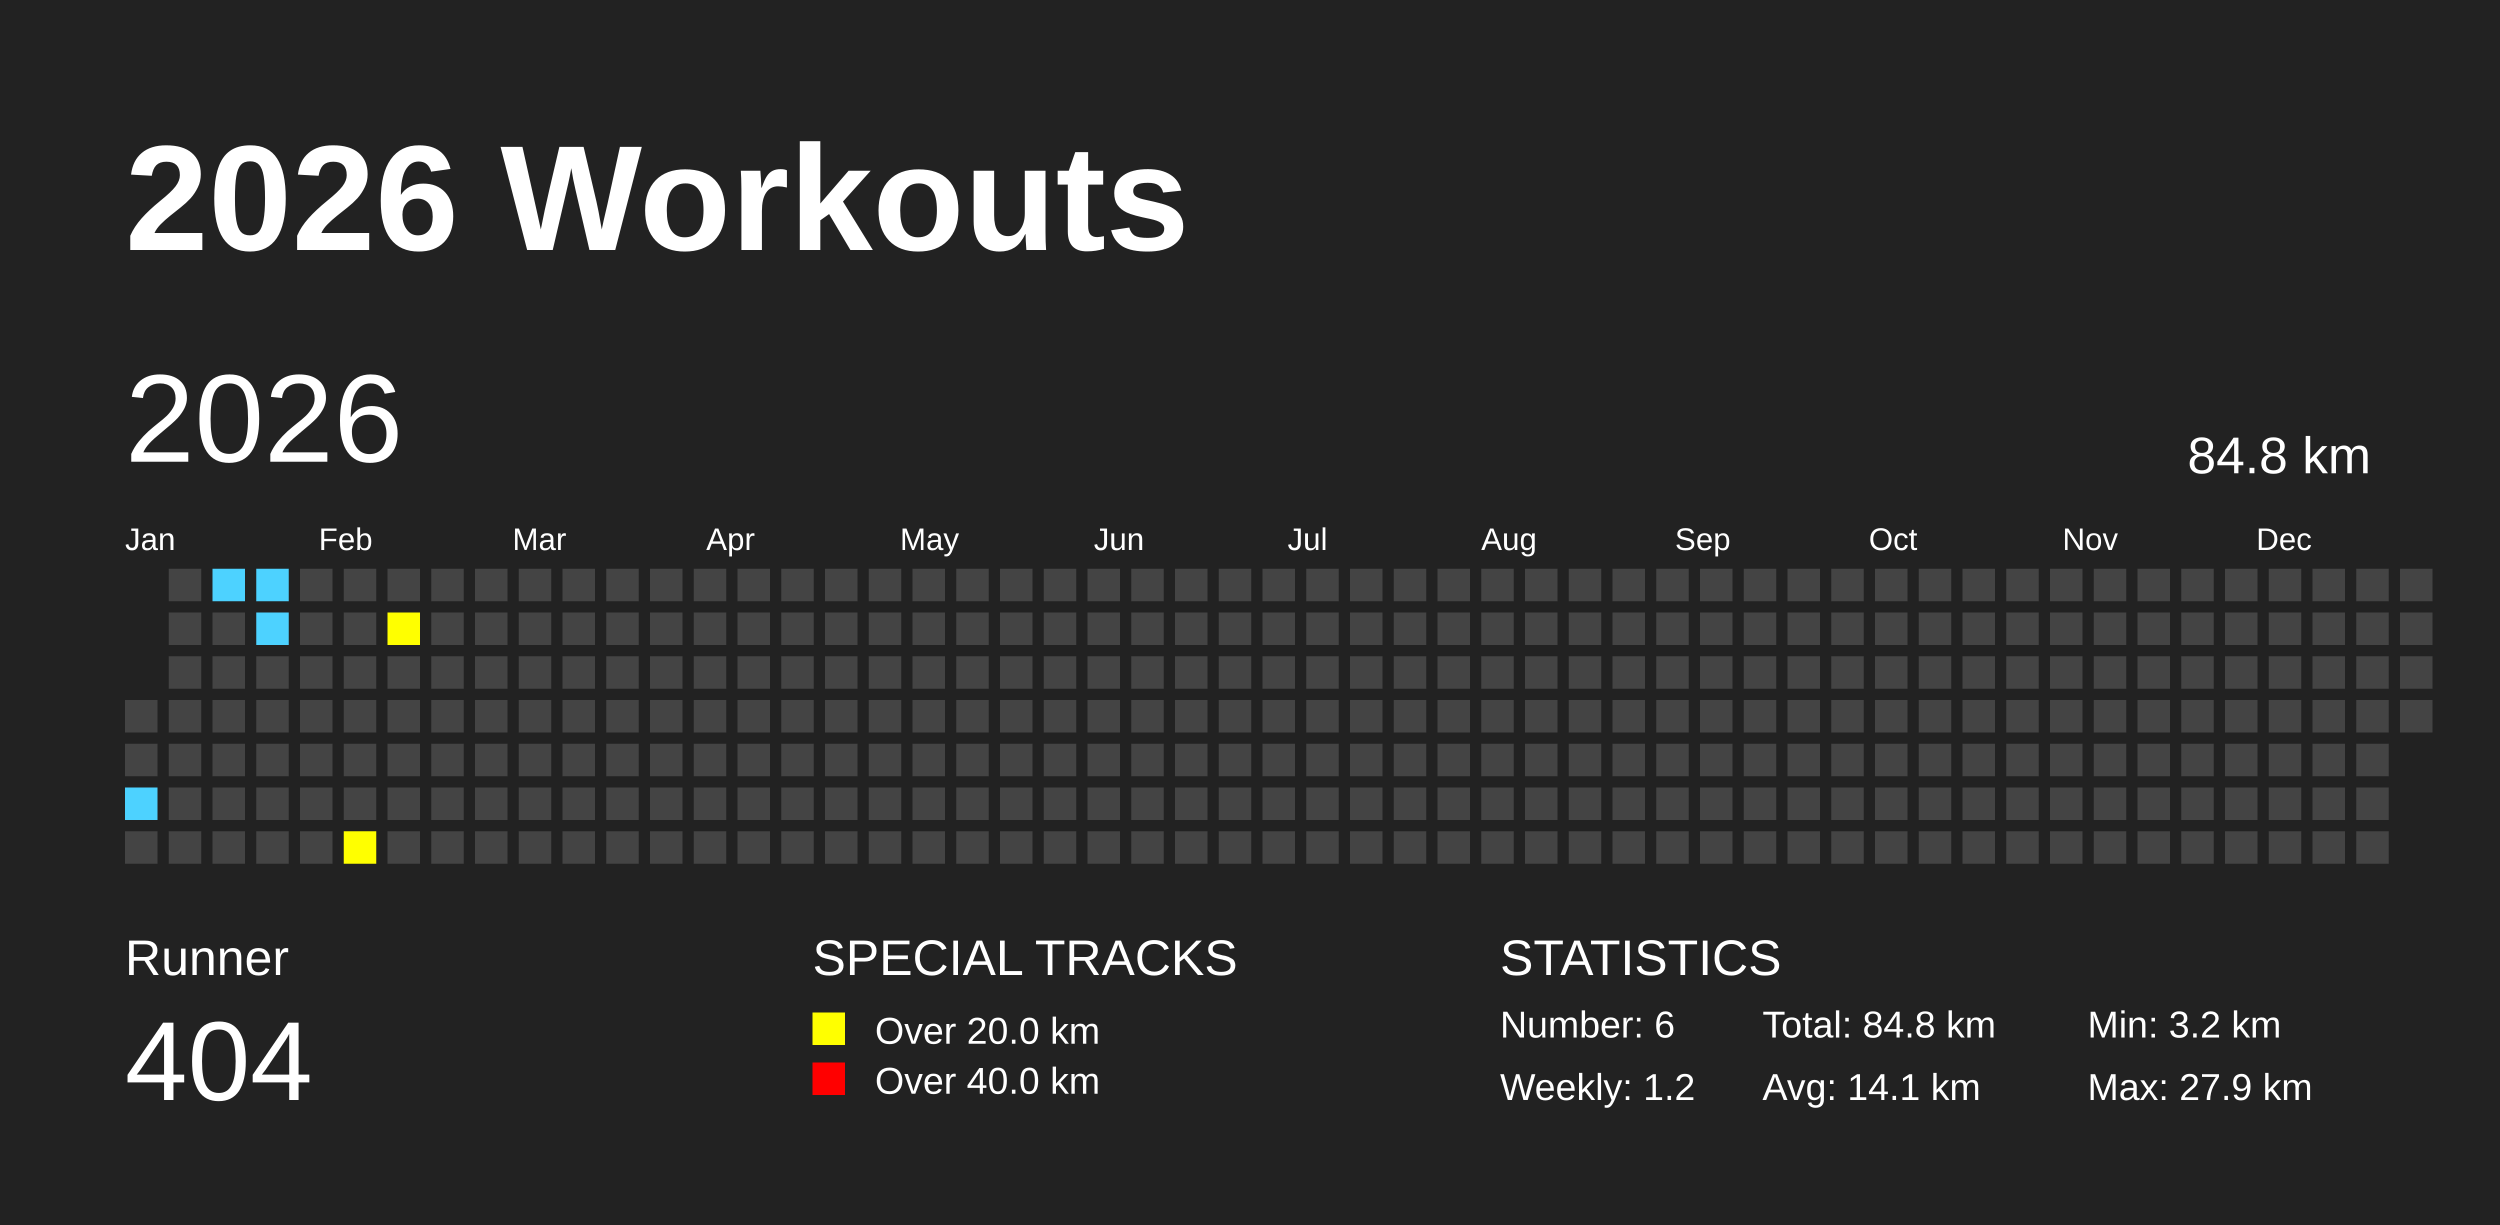
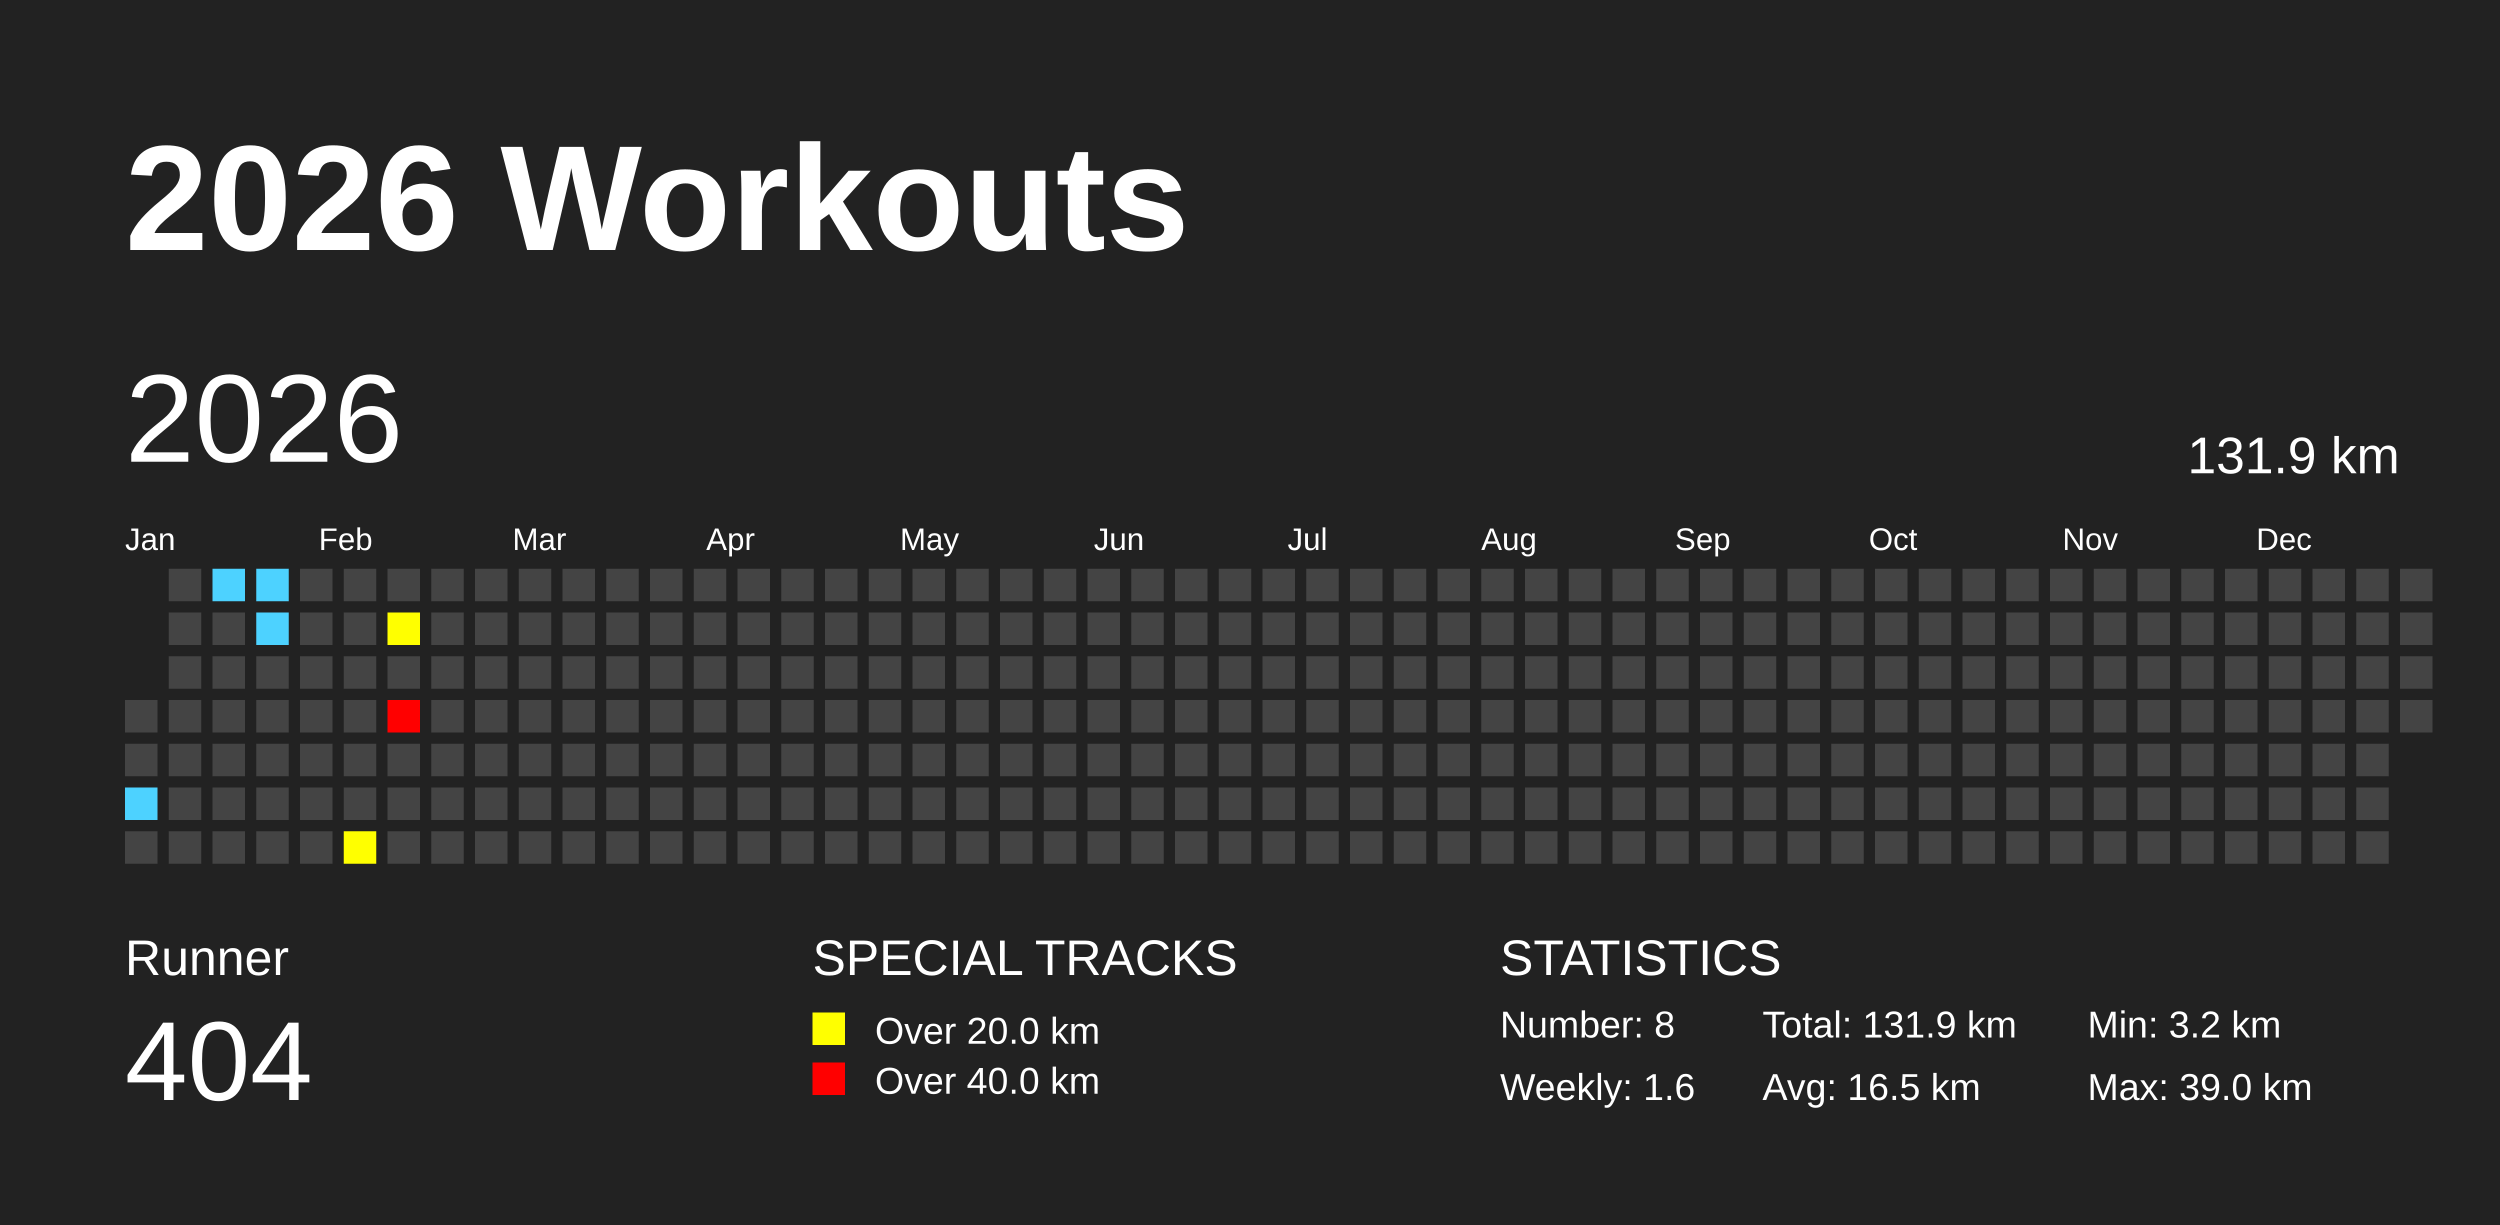
<svg xmlns="http://www.w3.org/2000/svg" baseProfile="full" height="98mm" version="1.1" viewBox="0,0,200,98" width="200mm">
  <defs />
  <rect fill="#222222" height="98" width="200" x="0" y="0" />
  <text fill="#FFFFFF" style="font-size:12px; font-family:Arial; font-weight:bold;" x="10" y="20">2026 Workouts</text>
  <text fill="#FFFFFF" style="font-size:4px; font-family:Arial" x="10" y="78">Runner</text>
  <text fill="#FFFFFF" style="font-size:9px; font-family:Arial" x="10" y="88">404</text>
  <text fill="#FFFFFF" style="font-size:4px; font-family:Arial" x="65" y="78">SPECIAL TRACKS</text>
  <rect fill="yellow" height="2.6" width="2.6" x="65" y="81" />
  <text fill="#FFFFFF" style="font-size:3px; font-family:Arial" x="70" y="83.5">Over 20.0 km</text>
  <rect fill="red" height="2.6" width="2.6" x="65" y="85" />
  <text fill="#FFFFFF" style="font-size:3px; font-family:Arial" x="70" y="87.5">Over 40.0 km</text>
  <text fill="#FFFFFF" style="font-size:4px; font-family:Arial" x="120" y="78">STATISTICS</text>
-   <text fill="#FFFFFF" style="font-size:3px; font-family:Arial" x="120" y="83">Number: 6</text>
-   <text fill="#FFFFFF" style="font-size:3px; font-family:Arial" x="120" y="88">Weekly: 1.2</text>
-   <text fill="#FFFFFF" style="font-size:3px; font-family:Arial" x="141" y="83">Total: 84.8 km</text>
-   <text fill="#FFFFFF" style="font-size:3px; font-family:Arial" x="141" y="88">Avg: 14.1 km</text>
+   <text fill="#FFFFFF" style="font-size:3px; font-family:Arial" x="120" y="83">Number: 8</text>
+   <text fill="#FFFFFF" style="font-size:3px; font-family:Arial" x="120" y="88">Weekly: 1.6</text>
+   <text fill="#FFFFFF" style="font-size:3px; font-family:Arial" x="141" y="83">Total: 131.9 km</text>
+   <text fill="#FFFFFF" style="font-size:3px; font-family:Arial" x="141" y="88">Avg: 16.5 km</text>
  <text fill="#FFFFFF" style="font-size:3px; font-family:Arial" x="167" y="83">Min: 3.2 km</text>
-   <text fill="#FFFFFF" style="font-size:3px; font-family:Arial" x="167" y="88">Max: 27.9 km</text>
+   <text fill="#FFFFFF" style="font-size:3px; font-family:Arial" x="167" y="88">Max: 39.0 km</text>
  <text dominant-baseline="hanging" fill="#FFFFFF" style="font-size:10.0px; font-family:Arial;" x="10" y="30">2026</text>
-   <text dominant-baseline="hanging" fill="#FFFFFF" style="font-size:4.125px; font-family:Arial;" x="175" y="35">84.8 km</text>
+   <text dominant-baseline="hanging" fill="#FFFFFF" style="font-size:4.125px; font-family:Arial;" x="175" y="35">131.9 km</text>
  <text fill="#FFFFFF" style="font-size:2.5px; font-family:Arial" x="10.0" y="44">Jan</text>
  <text fill="#FFFFFF" style="font-size:2.5px; font-family:Arial" x="25.5" y="44">Feb</text>
  <text fill="#FFFFFF" style="font-size:2.5px; font-family:Arial" x="41.0" y="44">Mar</text>
  <text fill="#FFFFFF" style="font-size:2.5px; font-family:Arial" x="56.5" y="44">Apr</text>
  <text fill="#FFFFFF" style="font-size:2.5px; font-family:Arial" x="72.0" y="44">May</text>
  <text fill="#FFFFFF" style="font-size:2.5px; font-family:Arial" x="87.5" y="44">Jun</text>
  <text fill="#FFFFFF" style="font-size:2.5px; font-family:Arial" x="103.0" y="44">Jul</text>
  <text fill="#FFFFFF" style="font-size:2.5px; font-family:Arial" x="118.5" y="44">Aug</text>
  <text fill="#FFFFFF" style="font-size:2.5px; font-family:Arial" x="134.0" y="44">Sep</text>
  <text fill="#FFFFFF" style="font-size:2.5px; font-family:Arial" x="149.5" y="44">Oct</text>
  <text fill="#FFFFFF" style="font-size:2.5px; font-family:Arial" x="165.0" y="44">Nov</text>
  <text fill="#FFFFFF" style="font-size:2.5px; font-family:Arial" x="180.5" y="44">Dec</text>
  <rect fill="#444444" height="2.6" width="2.6" x="10.0" y="56.0" />
  <rect fill="#444444" height="2.6" width="2.6" x="10.0" y="59.5" />
  <rect fill="#4DD2FF" height="2.6" width="2.6" x="10.0" y="63.0" />
  <rect fill="#444444" height="2.6" width="2.6" x="10.0" y="66.5" />
  <rect fill="#444444" height="2.6" width="2.6" x="13.5" y="45.5" />
  <rect fill="#444444" height="2.6" width="2.6" x="13.5" y="49.0" />
  <rect fill="#444444" height="2.6" width="2.6" x="13.5" y="52.5" />
  <rect fill="#444444" height="2.6" width="2.6" x="13.5" y="56.0" />
  <rect fill="#444444" height="2.6" width="2.6" x="13.5" y="59.5" />
  <rect fill="#444444" height="2.6" width="2.6" x="13.5" y="63.0" />
  <rect fill="#444444" height="2.6" width="2.6" x="13.5" y="66.5" />
  <rect fill="#4DD2FF" height="2.6" width="2.6" x="17.0" y="45.5" />
  <rect fill="#444444" height="2.6" width="2.6" x="17.0" y="49.0" />
  <rect fill="#444444" height="2.6" width="2.6" x="17.0" y="52.5" />
  <rect fill="#444444" height="2.6" width="2.6" x="17.0" y="56.0" />
  <rect fill="#444444" height="2.6" width="2.6" x="17.0" y="59.5" />
  <rect fill="#444444" height="2.6" width="2.6" x="17.0" y="63.0" />
  <rect fill="#444444" height="2.6" width="2.6" x="17.0" y="66.5" />
  <rect fill="#4DD2FF" height="2.6" width="2.6" x="20.5" y="45.5" />
  <rect fill="#4DD2FF" height="2.6" width="2.6" x="20.5" y="49.0" />
  <rect fill="#444444" height="2.6" width="2.6" x="20.5" y="52.5" />
  <rect fill="#444444" height="2.6" width="2.6" x="20.5" y="56.0" />
  <rect fill="#444444" height="2.6" width="2.6" x="20.5" y="59.5" />
  <rect fill="#444444" height="2.6" width="2.6" x="20.5" y="63.0" />
  <rect fill="#444444" height="2.6" width="2.6" x="20.5" y="66.5" />
  <rect fill="#444444" height="2.6" width="2.6" x="24.0" y="45.5" />
  <rect fill="#444444" height="2.6" width="2.6" x="24.0" y="49.0" />
  <rect fill="#444444" height="2.6" width="2.6" x="24.0" y="52.5" />
  <rect fill="#444444" height="2.6" width="2.6" x="24.0" y="56.0" />
  <rect fill="#444444" height="2.6" width="2.6" x="24.0" y="59.5" />
  <rect fill="#444444" height="2.6" width="2.6" x="24.0" y="63.0" />
  <rect fill="#444444" height="2.6" width="2.6" x="24.0" y="66.5" />
  <rect fill="#444444" height="2.6" width="2.6" x="27.5" y="45.5" />
  <rect fill="#444444" height="2.6" width="2.6" x="27.5" y="49.0" />
  <rect fill="#444444" height="2.6" width="2.6" x="27.5" y="52.5" />
  <rect fill="#444444" height="2.6" width="2.6" x="27.5" y="56.0" />
  <rect fill="#444444" height="2.6" width="2.6" x="27.5" y="59.5" />
  <rect fill="#444444" height="2.6" width="2.6" x="27.5" y="63.0" />
  <rect fill="yellow" height="2.6" width="2.6" x="27.5" y="66.5" />
  <rect fill="#444444" height="2.6" width="2.6" x="31.0" y="45.5" />
  <rect fill="yellow" height="2.6" width="2.6" x="31.0" y="49.0" />
  <rect fill="#444444" height="2.6" width="2.6" x="31.0" y="52.5" />
-   <rect fill="#444444" height="2.6" width="2.6" x="31.0" y="56.0" />
+   <rect fill="red" height="2.6" width="2.6" x="31.0" y="56.0" />
  <rect fill="#444444" height="2.6" width="2.6" x="31.0" y="59.5" />
  <rect fill="#444444" height="2.6" width="2.6" x="31.0" y="63.0" />
  <rect fill="#444444" height="2.6" width="2.6" x="31.0" y="66.5" />
  <rect fill="#444444" height="2.6" width="2.6" x="34.5" y="45.5" />
  <rect fill="#444444" height="2.6" width="2.6" x="34.5" y="49.0" />
  <rect fill="#444444" height="2.6" width="2.6" x="34.5" y="52.5" />
  <rect fill="#444444" height="2.6" width="2.6" x="34.5" y="56.0" />
  <rect fill="#444444" height="2.6" width="2.6" x="34.5" y="59.5" />
  <rect fill="#444444" height="2.6" width="2.6" x="34.5" y="63.0" />
  <rect fill="#444444" height="2.6" width="2.6" x="34.5" y="66.5" />
  <rect fill="#444444" height="2.6" width="2.6" x="38.0" y="45.5" />
  <rect fill="#444444" height="2.6" width="2.6" x="38.0" y="49.0" />
  <rect fill="#444444" height="2.6" width="2.6" x="38.0" y="52.5" />
  <rect fill="#444444" height="2.6" width="2.6" x="38.0" y="56.0" />
  <rect fill="#444444" height="2.6" width="2.6" x="38.0" y="59.5" />
  <rect fill="#444444" height="2.6" width="2.6" x="38.0" y="63.0" />
  <rect fill="#444444" height="2.6" width="2.6" x="38.0" y="66.5" />
  <rect fill="#444444" height="2.6" width="2.6" x="41.5" y="45.5" />
  <rect fill="#444444" height="2.6" width="2.6" x="41.5" y="49.0" />
  <rect fill="#444444" height="2.6" width="2.6" x="41.5" y="52.5" />
  <rect fill="#444444" height="2.6" width="2.6" x="41.5" y="56.0" />
  <rect fill="#444444" height="2.6" width="2.6" x="41.5" y="59.5" />
  <rect fill="#444444" height="2.6" width="2.6" x="41.5" y="63.0" />
  <rect fill="#444444" height="2.6" width="2.6" x="41.5" y="66.5" />
  <rect fill="#444444" height="2.6" width="2.6" x="45.0" y="45.5" />
  <rect fill="#444444" height="2.6" width="2.6" x="45.0" y="49.0" />
  <rect fill="#444444" height="2.6" width="2.6" x="45.0" y="52.5" />
  <rect fill="#444444" height="2.6" width="2.6" x="45.0" y="56.0" />
  <rect fill="#444444" height="2.6" width="2.6" x="45.0" y="59.5" />
  <rect fill="#444444" height="2.6" width="2.6" x="45.0" y="63.0" />
  <rect fill="#444444" height="2.6" width="2.6" x="45.0" y="66.5" />
  <rect fill="#444444" height="2.6" width="2.6" x="48.5" y="45.5" />
  <rect fill="#444444" height="2.6" width="2.6" x="48.5" y="49.0" />
  <rect fill="#444444" height="2.6" width="2.6" x="48.5" y="52.5" />
  <rect fill="#444444" height="2.6" width="2.6" x="48.5" y="56.0" />
  <rect fill="#444444" height="2.6" width="2.6" x="48.5" y="59.5" />
  <rect fill="#444444" height="2.6" width="2.6" x="48.5" y="63.0" />
  <rect fill="#444444" height="2.6" width="2.6" x="48.5" y="66.5" />
  <rect fill="#444444" height="2.6" width="2.6" x="52.0" y="45.5" />
  <rect fill="#444444" height="2.6" width="2.6" x="52.0" y="49.0" />
  <rect fill="#444444" height="2.6" width="2.6" x="52.0" y="52.5" />
  <rect fill="#444444" height="2.6" width="2.6" x="52.0" y="56.0" />
  <rect fill="#444444" height="2.6" width="2.6" x="52.0" y="59.5" />
  <rect fill="#444444" height="2.6" width="2.6" x="52.0" y="63.0" />
  <rect fill="#444444" height="2.6" width="2.6" x="52.0" y="66.5" />
  <rect fill="#444444" height="2.6" width="2.6" x="55.5" y="45.5" />
  <rect fill="#444444" height="2.6" width="2.6" x="55.5" y="49.0" />
  <rect fill="#444444" height="2.6" width="2.6" x="55.5" y="52.5" />
  <rect fill="#444444" height="2.6" width="2.6" x="55.5" y="56.0" />
  <rect fill="#444444" height="2.6" width="2.6" x="55.5" y="59.5" />
  <rect fill="#444444" height="2.6" width="2.6" x="55.5" y="63.0" />
  <rect fill="#444444" height="2.6" width="2.6" x="55.5" y="66.5" />
  <rect fill="#444444" height="2.6" width="2.6" x="59.0" y="45.5" />
  <rect fill="#444444" height="2.6" width="2.6" x="59.0" y="49.0" />
  <rect fill="#444444" height="2.6" width="2.6" x="59.0" y="52.5" />
  <rect fill="#444444" height="2.6" width="2.6" x="59.0" y="56.0" />
  <rect fill="#444444" height="2.6" width="2.6" x="59.0" y="59.5" />
  <rect fill="#444444" height="2.6" width="2.6" x="59.0" y="63.0" />
  <rect fill="#444444" height="2.6" width="2.6" x="59.0" y="66.5" />
  <rect fill="#444444" height="2.6" width="2.6" x="62.5" y="45.5" />
  <rect fill="#444444" height="2.6" width="2.6" x="62.5" y="49.0" />
  <rect fill="#444444" height="2.6" width="2.6" x="62.5" y="52.5" />
  <rect fill="#444444" height="2.6" width="2.6" x="62.5" y="56.0" />
  <rect fill="#444444" height="2.6" width="2.6" x="62.5" y="59.5" />
  <rect fill="#444444" height="2.6" width="2.6" x="62.5" y="63.0" />
  <rect fill="#444444" height="2.6" width="2.6" x="62.5" y="66.5" />
  <rect fill="#444444" height="2.6" width="2.6" x="66.0" y="45.5" />
  <rect fill="#444444" height="2.6" width="2.6" x="66.0" y="49.0" />
  <rect fill="#444444" height="2.6" width="2.6" x="66.0" y="52.5" />
  <rect fill="#444444" height="2.6" width="2.6" x="66.0" y="56.0" />
  <rect fill="#444444" height="2.6" width="2.6" x="66.0" y="59.5" />
  <rect fill="#444444" height="2.6" width="2.6" x="66.0" y="63.0" />
  <rect fill="#444444" height="2.6" width="2.6" x="66.0" y="66.5" />
  <rect fill="#444444" height="2.6" width="2.6" x="69.5" y="45.5" />
  <rect fill="#444444" height="2.6" width="2.6" x="69.5" y="49.0" />
  <rect fill="#444444" height="2.6" width="2.6" x="69.5" y="52.5" />
  <rect fill="#444444" height="2.6" width="2.6" x="69.5" y="56.0" />
  <rect fill="#444444" height="2.6" width="2.6" x="69.5" y="59.5" />
  <rect fill="#444444" height="2.6" width="2.6" x="69.5" y="63.0" />
  <rect fill="#444444" height="2.6" width="2.6" x="69.5" y="66.5" />
  <rect fill="#444444" height="2.6" width="2.6" x="73.0" y="45.5" />
  <rect fill="#444444" height="2.6" width="2.6" x="73.0" y="49.0" />
  <rect fill="#444444" height="2.6" width="2.6" x="73.0" y="52.5" />
  <rect fill="#444444" height="2.6" width="2.6" x="73.0" y="56.0" />
  <rect fill="#444444" height="2.6" width="2.6" x="73.0" y="59.5" />
  <rect fill="#444444" height="2.6" width="2.6" x="73.0" y="63.0" />
  <rect fill="#444444" height="2.6" width="2.6" x="73.0" y="66.5" />
  <rect fill="#444444" height="2.6" width="2.6" x="76.5" y="45.5" />
  <rect fill="#444444" height="2.6" width="2.6" x="76.5" y="49.0" />
  <rect fill="#444444" height="2.6" width="2.6" x="76.5" y="52.5" />
  <rect fill="#444444" height="2.6" width="2.6" x="76.5" y="56.0" />
  <rect fill="#444444" height="2.6" width="2.6" x="76.5" y="59.5" />
  <rect fill="#444444" height="2.6" width="2.6" x="76.5" y="63.0" />
  <rect fill="#444444" height="2.6" width="2.6" x="76.5" y="66.5" />
  <rect fill="#444444" height="2.6" width="2.6" x="80.0" y="45.5" />
  <rect fill="#444444" height="2.6" width="2.6" x="80.0" y="49.0" />
  <rect fill="#444444" height="2.6" width="2.6" x="80.0" y="52.5" />
  <rect fill="#444444" height="2.6" width="2.6" x="80.0" y="56.0" />
  <rect fill="#444444" height="2.6" width="2.6" x="80.0" y="59.5" />
  <rect fill="#444444" height="2.6" width="2.6" x="80.0" y="63.0" />
  <rect fill="#444444" height="2.6" width="2.6" x="80.0" y="66.5" />
  <rect fill="#444444" height="2.6" width="2.6" x="83.5" y="45.5" />
  <rect fill="#444444" height="2.6" width="2.6" x="83.5" y="49.0" />
  <rect fill="#444444" height="2.6" width="2.6" x="83.5" y="52.5" />
  <rect fill="#444444" height="2.6" width="2.6" x="83.5" y="56.0" />
  <rect fill="#444444" height="2.6" width="2.6" x="83.5" y="59.5" />
  <rect fill="#444444" height="2.6" width="2.6" x="83.5" y="63.0" />
  <rect fill="#444444" height="2.6" width="2.6" x="83.5" y="66.5" />
  <rect fill="#444444" height="2.6" width="2.6" x="87.0" y="45.5" />
  <rect fill="#444444" height="2.6" width="2.6" x="87.0" y="49.0" />
  <rect fill="#444444" height="2.6" width="2.6" x="87.0" y="52.5" />
  <rect fill="#444444" height="2.6" width="2.6" x="87.0" y="56.0" />
  <rect fill="#444444" height="2.6" width="2.6" x="87.0" y="59.5" />
  <rect fill="#444444" height="2.6" width="2.6" x="87.0" y="63.0" />
  <rect fill="#444444" height="2.6" width="2.6" x="87.0" y="66.5" />
  <rect fill="#444444" height="2.6" width="2.6" x="90.5" y="45.5" />
  <rect fill="#444444" height="2.6" width="2.6" x="90.5" y="49.0" />
  <rect fill="#444444" height="2.6" width="2.6" x="90.5" y="52.5" />
  <rect fill="#444444" height="2.6" width="2.6" x="90.5" y="56.0" />
  <rect fill="#444444" height="2.6" width="2.6" x="90.5" y="59.5" />
  <rect fill="#444444" height="2.6" width="2.6" x="90.5" y="63.0" />
  <rect fill="#444444" height="2.6" width="2.6" x="90.5" y="66.5" />
  <rect fill="#444444" height="2.6" width="2.6" x="94.0" y="45.5" />
  <rect fill="#444444" height="2.6" width="2.6" x="94.0" y="49.0" />
  <rect fill="#444444" height="2.6" width="2.6" x="94.0" y="52.5" />
  <rect fill="#444444" height="2.6" width="2.6" x="94.0" y="56.0" />
  <rect fill="#444444" height="2.6" width="2.6" x="94.0" y="59.5" />
  <rect fill="#444444" height="2.6" width="2.6" x="94.0" y="63.0" />
  <rect fill="#444444" height="2.6" width="2.6" x="94.0" y="66.5" />
  <rect fill="#444444" height="2.6" width="2.6" x="97.5" y="45.5" />
  <rect fill="#444444" height="2.6" width="2.6" x="97.5" y="49.0" />
  <rect fill="#444444" height="2.6" width="2.6" x="97.5" y="52.5" />
  <rect fill="#444444" height="2.6" width="2.6" x="97.5" y="56.0" />
  <rect fill="#444444" height="2.6" width="2.6" x="97.5" y="59.5" />
  <rect fill="#444444" height="2.6" width="2.6" x="97.5" y="63.0" />
  <rect fill="#444444" height="2.6" width="2.6" x="97.5" y="66.5" />
  <rect fill="#444444" height="2.6" width="2.6" x="101.0" y="45.5" />
  <rect fill="#444444" height="2.6" width="2.6" x="101.0" y="49.0" />
  <rect fill="#444444" height="2.6" width="2.6" x="101.0" y="52.5" />
  <rect fill="#444444" height="2.6" width="2.6" x="101.0" y="56.0" />
  <rect fill="#444444" height="2.6" width="2.6" x="101.0" y="59.5" />
  <rect fill="#444444" height="2.6" width="2.6" x="101.0" y="63.0" />
  <rect fill="#444444" height="2.6" width="2.6" x="101.0" y="66.5" />
  <rect fill="#444444" height="2.6" width="2.6" x="104.5" y="45.5" />
  <rect fill="#444444" height="2.6" width="2.6" x="104.5" y="49.0" />
  <rect fill="#444444" height="2.6" width="2.6" x="104.5" y="52.5" />
  <rect fill="#444444" height="2.6" width="2.6" x="104.5" y="56.0" />
  <rect fill="#444444" height="2.6" width="2.6" x="104.5" y="59.5" />
  <rect fill="#444444" height="2.6" width="2.6" x="104.5" y="63.0" />
  <rect fill="#444444" height="2.6" width="2.6" x="104.5" y="66.5" />
  <rect fill="#444444" height="2.6" width="2.6" x="108.0" y="45.5" />
  <rect fill="#444444" height="2.6" width="2.6" x="108.0" y="49.0" />
  <rect fill="#444444" height="2.6" width="2.6" x="108.0" y="52.5" />
  <rect fill="#444444" height="2.6" width="2.6" x="108.0" y="56.0" />
  <rect fill="#444444" height="2.6" width="2.6" x="108.0" y="59.5" />
  <rect fill="#444444" height="2.6" width="2.6" x="108.0" y="63.0" />
  <rect fill="#444444" height="2.6" width="2.6" x="108.0" y="66.5" />
  <rect fill="#444444" height="2.6" width="2.6" x="111.5" y="45.5" />
  <rect fill="#444444" height="2.6" width="2.6" x="111.5" y="49.0" />
  <rect fill="#444444" height="2.6" width="2.6" x="111.5" y="52.5" />
  <rect fill="#444444" height="2.6" width="2.6" x="111.5" y="56.0" />
  <rect fill="#444444" height="2.6" width="2.6" x="111.5" y="59.5" />
  <rect fill="#444444" height="2.6" width="2.6" x="111.5" y="63.0" />
  <rect fill="#444444" height="2.6" width="2.6" x="111.5" y="66.5" />
  <rect fill="#444444" height="2.6" width="2.6" x="115.0" y="45.5" />
  <rect fill="#444444" height="2.6" width="2.6" x="115.0" y="49.0" />
  <rect fill="#444444" height="2.6" width="2.6" x="115.0" y="52.5" />
  <rect fill="#444444" height="2.6" width="2.6" x="115.0" y="56.0" />
  <rect fill="#444444" height="2.6" width="2.6" x="115.0" y="59.5" />
  <rect fill="#444444" height="2.6" width="2.6" x="115.0" y="63.0" />
  <rect fill="#444444" height="2.6" width="2.6" x="115.0" y="66.5" />
  <rect fill="#444444" height="2.6" width="2.6" x="118.5" y="45.5" />
  <rect fill="#444444" height="2.6" width="2.6" x="118.5" y="49.0" />
  <rect fill="#444444" height="2.6" width="2.6" x="118.5" y="52.5" />
  <rect fill="#444444" height="2.6" width="2.6" x="118.5" y="56.0" />
  <rect fill="#444444" height="2.6" width="2.6" x="118.5" y="59.5" />
  <rect fill="#444444" height="2.6" width="2.6" x="118.5" y="63.0" />
  <rect fill="#444444" height="2.6" width="2.6" x="118.5" y="66.5" />
  <rect fill="#444444" height="2.6" width="2.6" x="122.0" y="45.5" />
  <rect fill="#444444" height="2.6" width="2.6" x="122.0" y="49.0" />
  <rect fill="#444444" height="2.6" width="2.6" x="122.0" y="52.5" />
  <rect fill="#444444" height="2.6" width="2.6" x="122.0" y="56.0" />
  <rect fill="#444444" height="2.6" width="2.6" x="122.0" y="59.5" />
  <rect fill="#444444" height="2.6" width="2.6" x="122.0" y="63.0" />
  <rect fill="#444444" height="2.6" width="2.6" x="122.0" y="66.5" />
  <rect fill="#444444" height="2.6" width="2.6" x="125.5" y="45.5" />
  <rect fill="#444444" height="2.6" width="2.6" x="125.5" y="49.0" />
  <rect fill="#444444" height="2.6" width="2.6" x="125.5" y="52.5" />
  <rect fill="#444444" height="2.6" width="2.6" x="125.5" y="56.0" />
  <rect fill="#444444" height="2.6" width="2.6" x="125.5" y="59.5" />
  <rect fill="#444444" height="2.6" width="2.6" x="125.5" y="63.0" />
  <rect fill="#444444" height="2.6" width="2.6" x="125.5" y="66.5" />
  <rect fill="#444444" height="2.6" width="2.6" x="129.0" y="45.5" />
  <rect fill="#444444" height="2.6" width="2.6" x="129.0" y="49.0" />
  <rect fill="#444444" height="2.6" width="2.6" x="129.0" y="52.5" />
  <rect fill="#444444" height="2.6" width="2.6" x="129.0" y="56.0" />
  <rect fill="#444444" height="2.6" width="2.6" x="129.0" y="59.5" />
  <rect fill="#444444" height="2.6" width="2.6" x="129.0" y="63.0" />
  <rect fill="#444444" height="2.6" width="2.6" x="129.0" y="66.5" />
  <rect fill="#444444" height="2.6" width="2.6" x="132.5" y="45.5" />
  <rect fill="#444444" height="2.6" width="2.6" x="132.5" y="49.0" />
  <rect fill="#444444" height="2.6" width="2.6" x="132.5" y="52.5" />
  <rect fill="#444444" height="2.6" width="2.6" x="132.5" y="56.0" />
  <rect fill="#444444" height="2.6" width="2.6" x="132.5" y="59.5" />
  <rect fill="#444444" height="2.6" width="2.6" x="132.5" y="63.0" />
  <rect fill="#444444" height="2.6" width="2.6" x="132.5" y="66.5" />
  <rect fill="#444444" height="2.6" width="2.6" x="136.0" y="45.5" />
  <rect fill="#444444" height="2.6" width="2.6" x="136.0" y="49.0" />
  <rect fill="#444444" height="2.6" width="2.6" x="136.0" y="52.5" />
  <rect fill="#444444" height="2.6" width="2.6" x="136.0" y="56.0" />
  <rect fill="#444444" height="2.6" width="2.6" x="136.0" y="59.5" />
  <rect fill="#444444" height="2.6" width="2.6" x="136.0" y="63.0" />
  <rect fill="#444444" height="2.6" width="2.6" x="136.0" y="66.5" />
  <rect fill="#444444" height="2.6" width="2.6" x="139.5" y="45.5" />
  <rect fill="#444444" height="2.6" width="2.6" x="139.5" y="49.0" />
  <rect fill="#444444" height="2.6" width="2.6" x="139.5" y="52.5" />
  <rect fill="#444444" height="2.6" width="2.6" x="139.5" y="56.0" />
  <rect fill="#444444" height="2.6" width="2.6" x="139.5" y="59.5" />
  <rect fill="#444444" height="2.6" width="2.6" x="139.5" y="63.0" />
  <rect fill="#444444" height="2.6" width="2.6" x="139.5" y="66.5" />
  <rect fill="#444444" height="2.6" width="2.6" x="143.0" y="45.5" />
  <rect fill="#444444" height="2.6" width="2.6" x="143.0" y="49.0" />
  <rect fill="#444444" height="2.6" width="2.6" x="143.0" y="52.5" />
  <rect fill="#444444" height="2.6" width="2.6" x="143.0" y="56.0" />
  <rect fill="#444444" height="2.6" width="2.6" x="143.0" y="59.5" />
  <rect fill="#444444" height="2.6" width="2.6" x="143.0" y="63.0" />
  <rect fill="#444444" height="2.6" width="2.6" x="143.0" y="66.5" />
  <rect fill="#444444" height="2.6" width="2.6" x="146.5" y="45.5" />
  <rect fill="#444444" height="2.6" width="2.6" x="146.5" y="49.0" />
  <rect fill="#444444" height="2.6" width="2.6" x="146.5" y="52.5" />
  <rect fill="#444444" height="2.6" width="2.6" x="146.5" y="56.0" />
  <rect fill="#444444" height="2.6" width="2.6" x="146.5" y="59.5" />
  <rect fill="#444444" height="2.6" width="2.6" x="146.5" y="63.0" />
  <rect fill="#444444" height="2.6" width="2.6" x="146.5" y="66.5" />
  <rect fill="#444444" height="2.6" width="2.6" x="150.0" y="45.5" />
  <rect fill="#444444" height="2.6" width="2.6" x="150.0" y="49.0" />
  <rect fill="#444444" height="2.6" width="2.6" x="150.0" y="52.5" />
  <rect fill="#444444" height="2.6" width="2.6" x="150.0" y="56.0" />
  <rect fill="#444444" height="2.6" width="2.6" x="150.0" y="59.5" />
  <rect fill="#444444" height="2.6" width="2.6" x="150.0" y="63.0" />
  <rect fill="#444444" height="2.6" width="2.6" x="150.0" y="66.5" />
  <rect fill="#444444" height="2.6" width="2.6" x="153.5" y="45.5" />
  <rect fill="#444444" height="2.6" width="2.6" x="153.5" y="49.0" />
  <rect fill="#444444" height="2.6" width="2.6" x="153.5" y="52.5" />
  <rect fill="#444444" height="2.6" width="2.6" x="153.5" y="56.0" />
  <rect fill="#444444" height="2.6" width="2.6" x="153.5" y="59.5" />
  <rect fill="#444444" height="2.6" width="2.6" x="153.5" y="63.0" />
  <rect fill="#444444" height="2.6" width="2.6" x="153.5" y="66.5" />
  <rect fill="#444444" height="2.6" width="2.6" x="157.0" y="45.5" />
  <rect fill="#444444" height="2.6" width="2.6" x="157.0" y="49.0" />
  <rect fill="#444444" height="2.6" width="2.6" x="157.0" y="52.5" />
  <rect fill="#444444" height="2.6" width="2.6" x="157.0" y="56.0" />
  <rect fill="#444444" height="2.6" width="2.6" x="157.0" y="59.5" />
  <rect fill="#444444" height="2.6" width="2.6" x="157.0" y="63.0" />
  <rect fill="#444444" height="2.6" width="2.6" x="157.0" y="66.5" />
  <rect fill="#444444" height="2.6" width="2.6" x="160.5" y="45.5" />
  <rect fill="#444444" height="2.6" width="2.6" x="160.5" y="49.0" />
  <rect fill="#444444" height="2.6" width="2.6" x="160.5" y="52.5" />
  <rect fill="#444444" height="2.6" width="2.6" x="160.5" y="56.0" />
  <rect fill="#444444" height="2.6" width="2.6" x="160.5" y="59.5" />
  <rect fill="#444444" height="2.6" width="2.6" x="160.5" y="63.0" />
  <rect fill="#444444" height="2.6" width="2.6" x="160.5" y="66.5" />
  <rect fill="#444444" height="2.6" width="2.6" x="164.0" y="45.5" />
  <rect fill="#444444" height="2.6" width="2.6" x="164.0" y="49.0" />
  <rect fill="#444444" height="2.6" width="2.6" x="164.0" y="52.5" />
  <rect fill="#444444" height="2.6" width="2.6" x="164.0" y="56.0" />
  <rect fill="#444444" height="2.6" width="2.6" x="164.0" y="59.5" />
  <rect fill="#444444" height="2.6" width="2.6" x="164.0" y="63.0" />
  <rect fill="#444444" height="2.6" width="2.6" x="164.0" y="66.5" />
  <rect fill="#444444" height="2.6" width="2.6" x="167.5" y="45.5" />
  <rect fill="#444444" height="2.6" width="2.6" x="167.5" y="49.0" />
  <rect fill="#444444" height="2.6" width="2.6" x="167.5" y="52.5" />
  <rect fill="#444444" height="2.6" width="2.6" x="167.5" y="56.0" />
  <rect fill="#444444" height="2.6" width="2.6" x="167.5" y="59.5" />
  <rect fill="#444444" height="2.6" width="2.6" x="167.5" y="63.0" />
  <rect fill="#444444" height="2.6" width="2.6" x="167.5" y="66.5" />
  <rect fill="#444444" height="2.6" width="2.6" x="171.0" y="45.5" />
  <rect fill="#444444" height="2.6" width="2.6" x="171.0" y="49.0" />
  <rect fill="#444444" height="2.6" width="2.6" x="171.0" y="52.5" />
  <rect fill="#444444" height="2.6" width="2.6" x="171.0" y="56.0" />
  <rect fill="#444444" height="2.6" width="2.6" x="171.0" y="59.5" />
  <rect fill="#444444" height="2.6" width="2.6" x="171.0" y="63.0" />
  <rect fill="#444444" height="2.6" width="2.6" x="171.0" y="66.5" />
  <rect fill="#444444" height="2.6" width="2.6" x="174.5" y="45.5" />
  <rect fill="#444444" height="2.6" width="2.6" x="174.5" y="49.0" />
  <rect fill="#444444" height="2.6" width="2.6" x="174.5" y="52.5" />
  <rect fill="#444444" height="2.6" width="2.6" x="174.5" y="56.0" />
  <rect fill="#444444" height="2.6" width="2.6" x="174.5" y="59.5" />
  <rect fill="#444444" height="2.6" width="2.6" x="174.5" y="63.0" />
  <rect fill="#444444" height="2.6" width="2.6" x="174.5" y="66.5" />
  <rect fill="#444444" height="2.6" width="2.6" x="178.0" y="45.5" />
  <rect fill="#444444" height="2.6" width="2.6" x="178.0" y="49.0" />
  <rect fill="#444444" height="2.6" width="2.6" x="178.0" y="52.5" />
  <rect fill="#444444" height="2.6" width="2.6" x="178.0" y="56.0" />
  <rect fill="#444444" height="2.6" width="2.6" x="178.0" y="59.5" />
  <rect fill="#444444" height="2.6" width="2.6" x="178.0" y="63.0" />
  <rect fill="#444444" height="2.6" width="2.6" x="178.0" y="66.5" />
  <rect fill="#444444" height="2.6" width="2.6" x="181.5" y="45.5" />
  <rect fill="#444444" height="2.6" width="2.6" x="181.5" y="49.0" />
  <rect fill="#444444" height="2.6" width="2.6" x="181.5" y="52.5" />
  <rect fill="#444444" height="2.6" width="2.6" x="181.5" y="56.0" />
  <rect fill="#444444" height="2.6" width="2.6" x="181.5" y="59.5" />
  <rect fill="#444444" height="2.6" width="2.6" x="181.5" y="63.0" />
  <rect fill="#444444" height="2.6" width="2.6" x="181.5" y="66.5" />
  <rect fill="#444444" height="2.6" width="2.6" x="185.0" y="45.5" />
  <rect fill="#444444" height="2.6" width="2.6" x="185.0" y="49.0" />
  <rect fill="#444444" height="2.6" width="2.6" x="185.0" y="52.5" />
  <rect fill="#444444" height="2.6" width="2.6" x="185.0" y="56.0" />
  <rect fill="#444444" height="2.6" width="2.6" x="185.0" y="59.5" />
  <rect fill="#444444" height="2.6" width="2.6" x="185.0" y="63.0" />
  <rect fill="#444444" height="2.6" width="2.6" x="185.0" y="66.5" />
  <rect fill="#444444" height="2.6" width="2.6" x="188.5" y="45.5" />
  <rect fill="#444444" height="2.6" width="2.6" x="188.5" y="49.0" />
  <rect fill="#444444" height="2.6" width="2.6" x="188.5" y="52.5" />
  <rect fill="#444444" height="2.6" width="2.6" x="188.5" y="56.0" />
  <rect fill="#444444" height="2.6" width="2.6" x="188.5" y="59.5" />
  <rect fill="#444444" height="2.6" width="2.6" x="188.5" y="63.0" />
  <rect fill="#444444" height="2.6" width="2.6" x="188.5" y="66.5" />
  <rect fill="#444444" height="2.6" width="2.6" x="192.0" y="45.5" />
  <rect fill="#444444" height="2.6" width="2.6" x="192.0" y="49.0" />
  <rect fill="#444444" height="2.6" width="2.6" x="192.0" y="52.5" />
  <rect fill="#444444" height="2.6" width="2.6" x="192.0" y="56.0" />
</svg>
